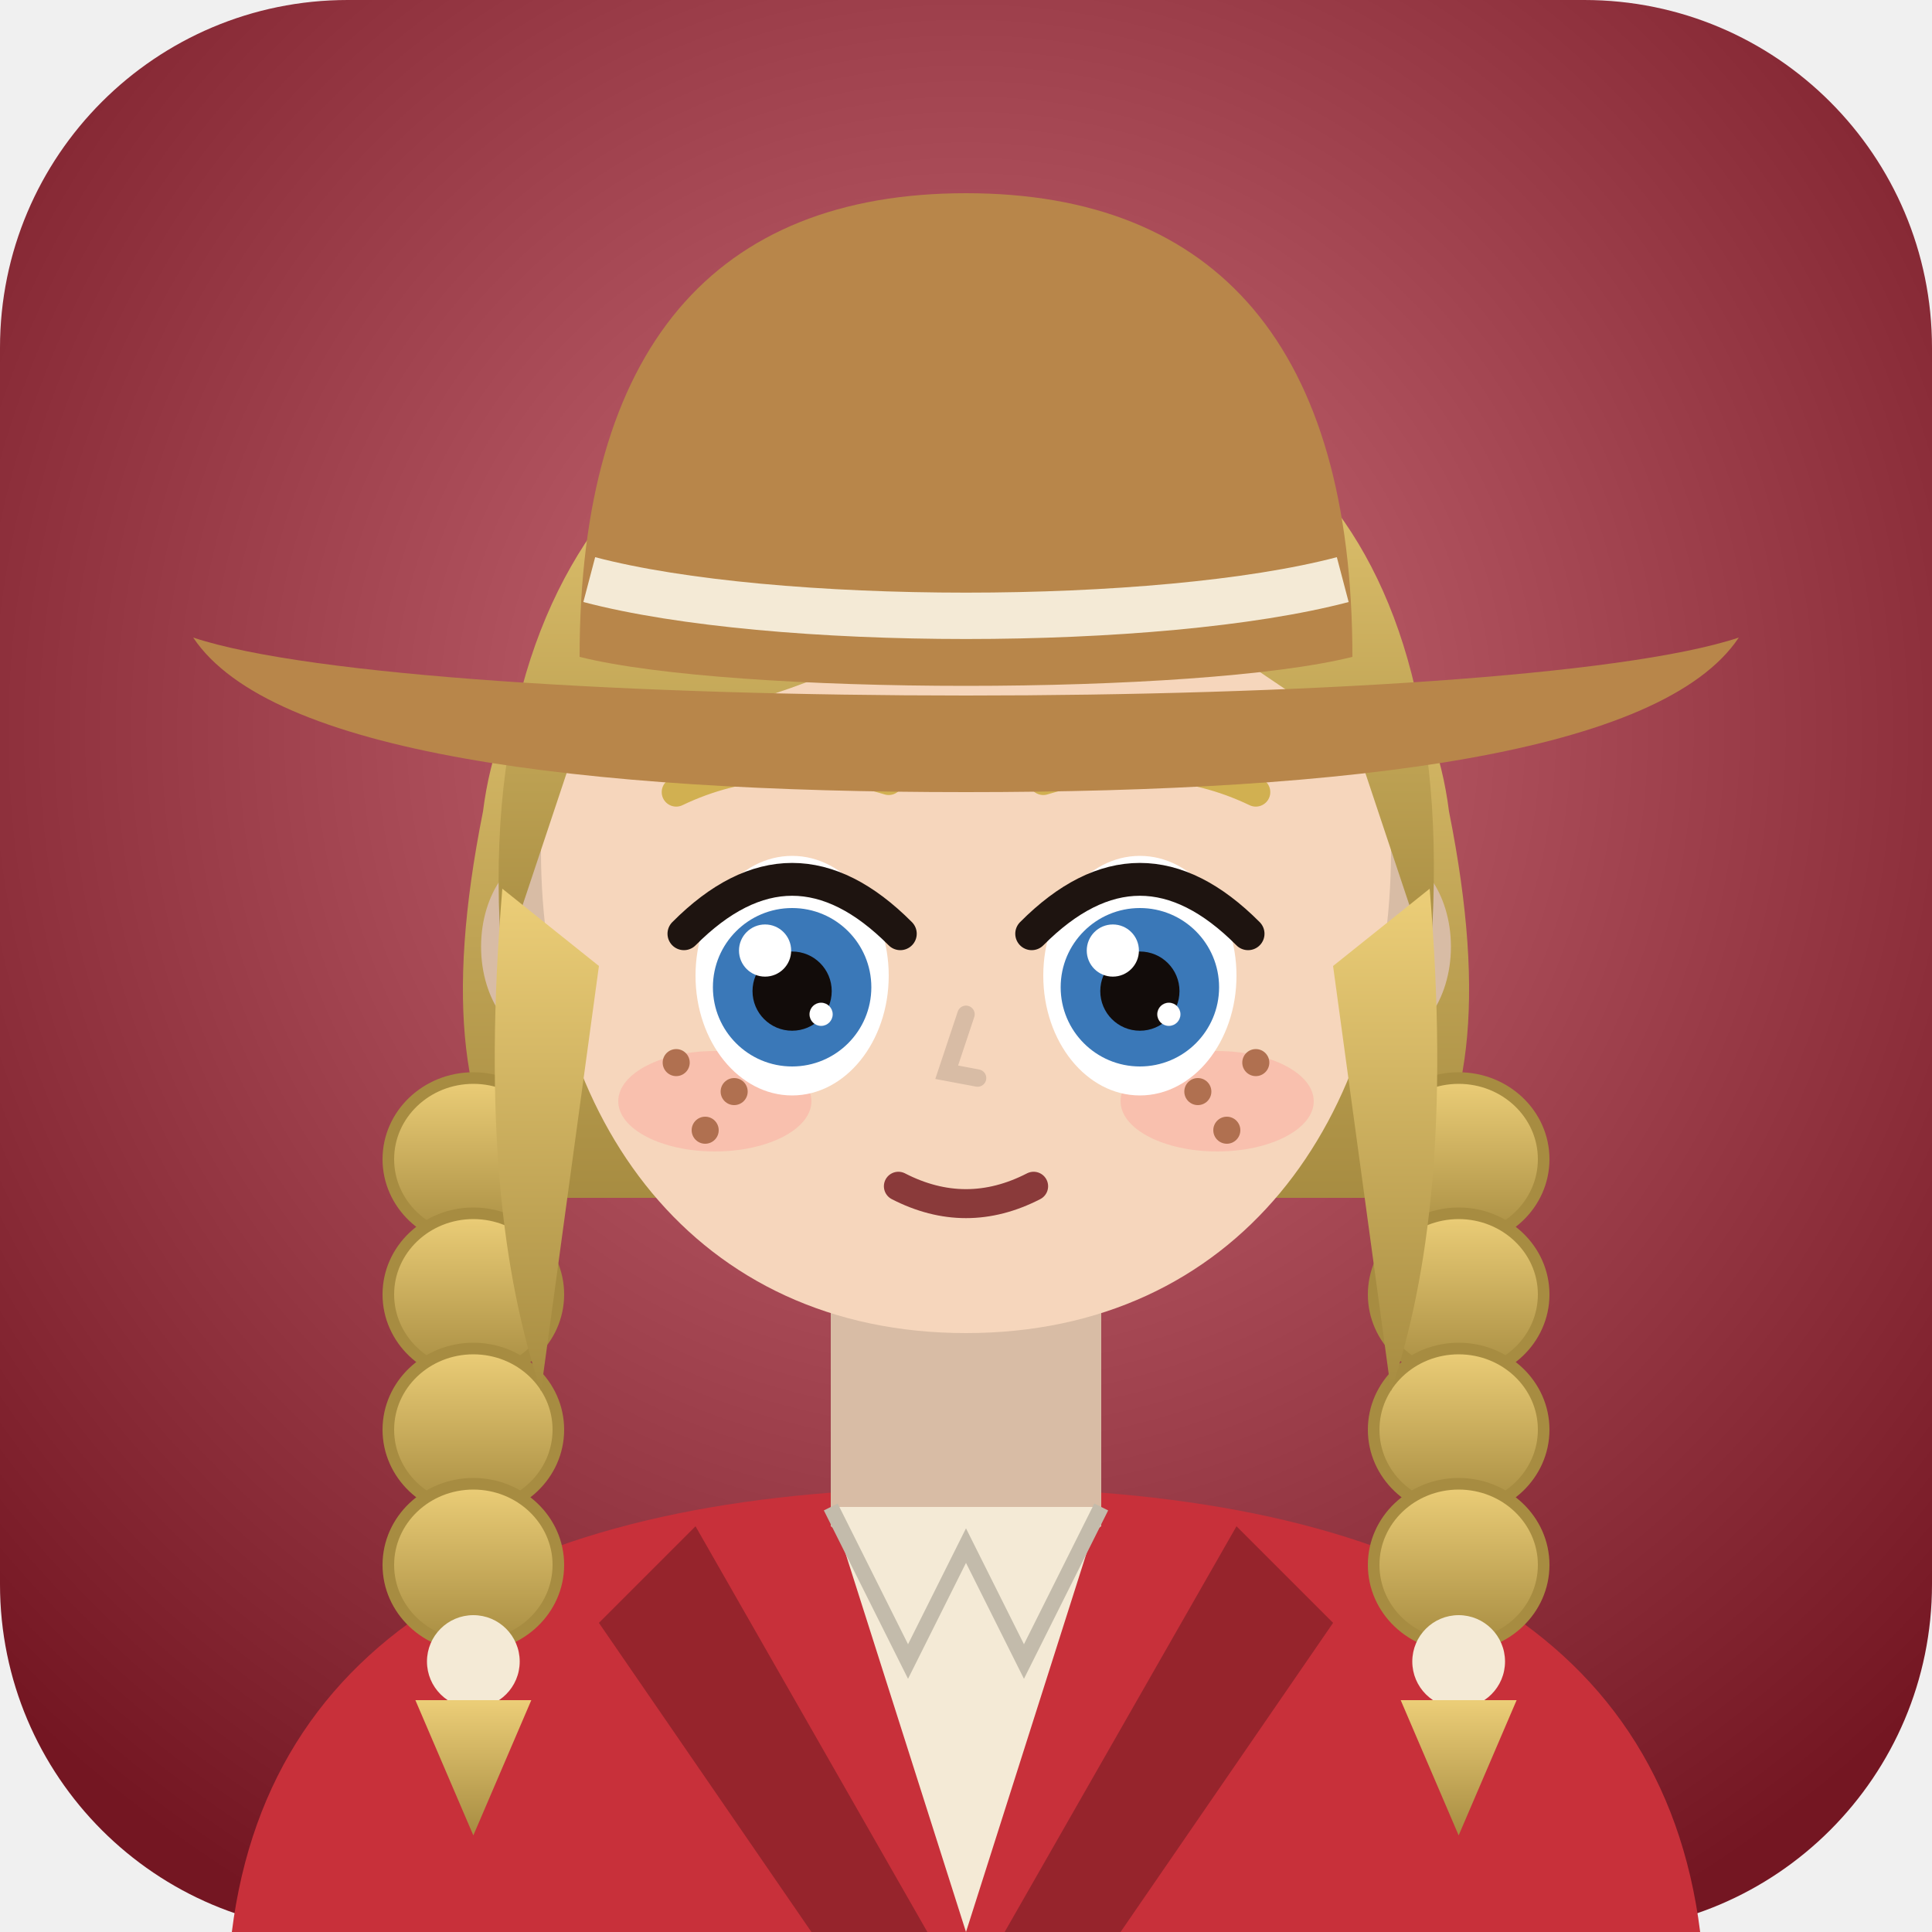
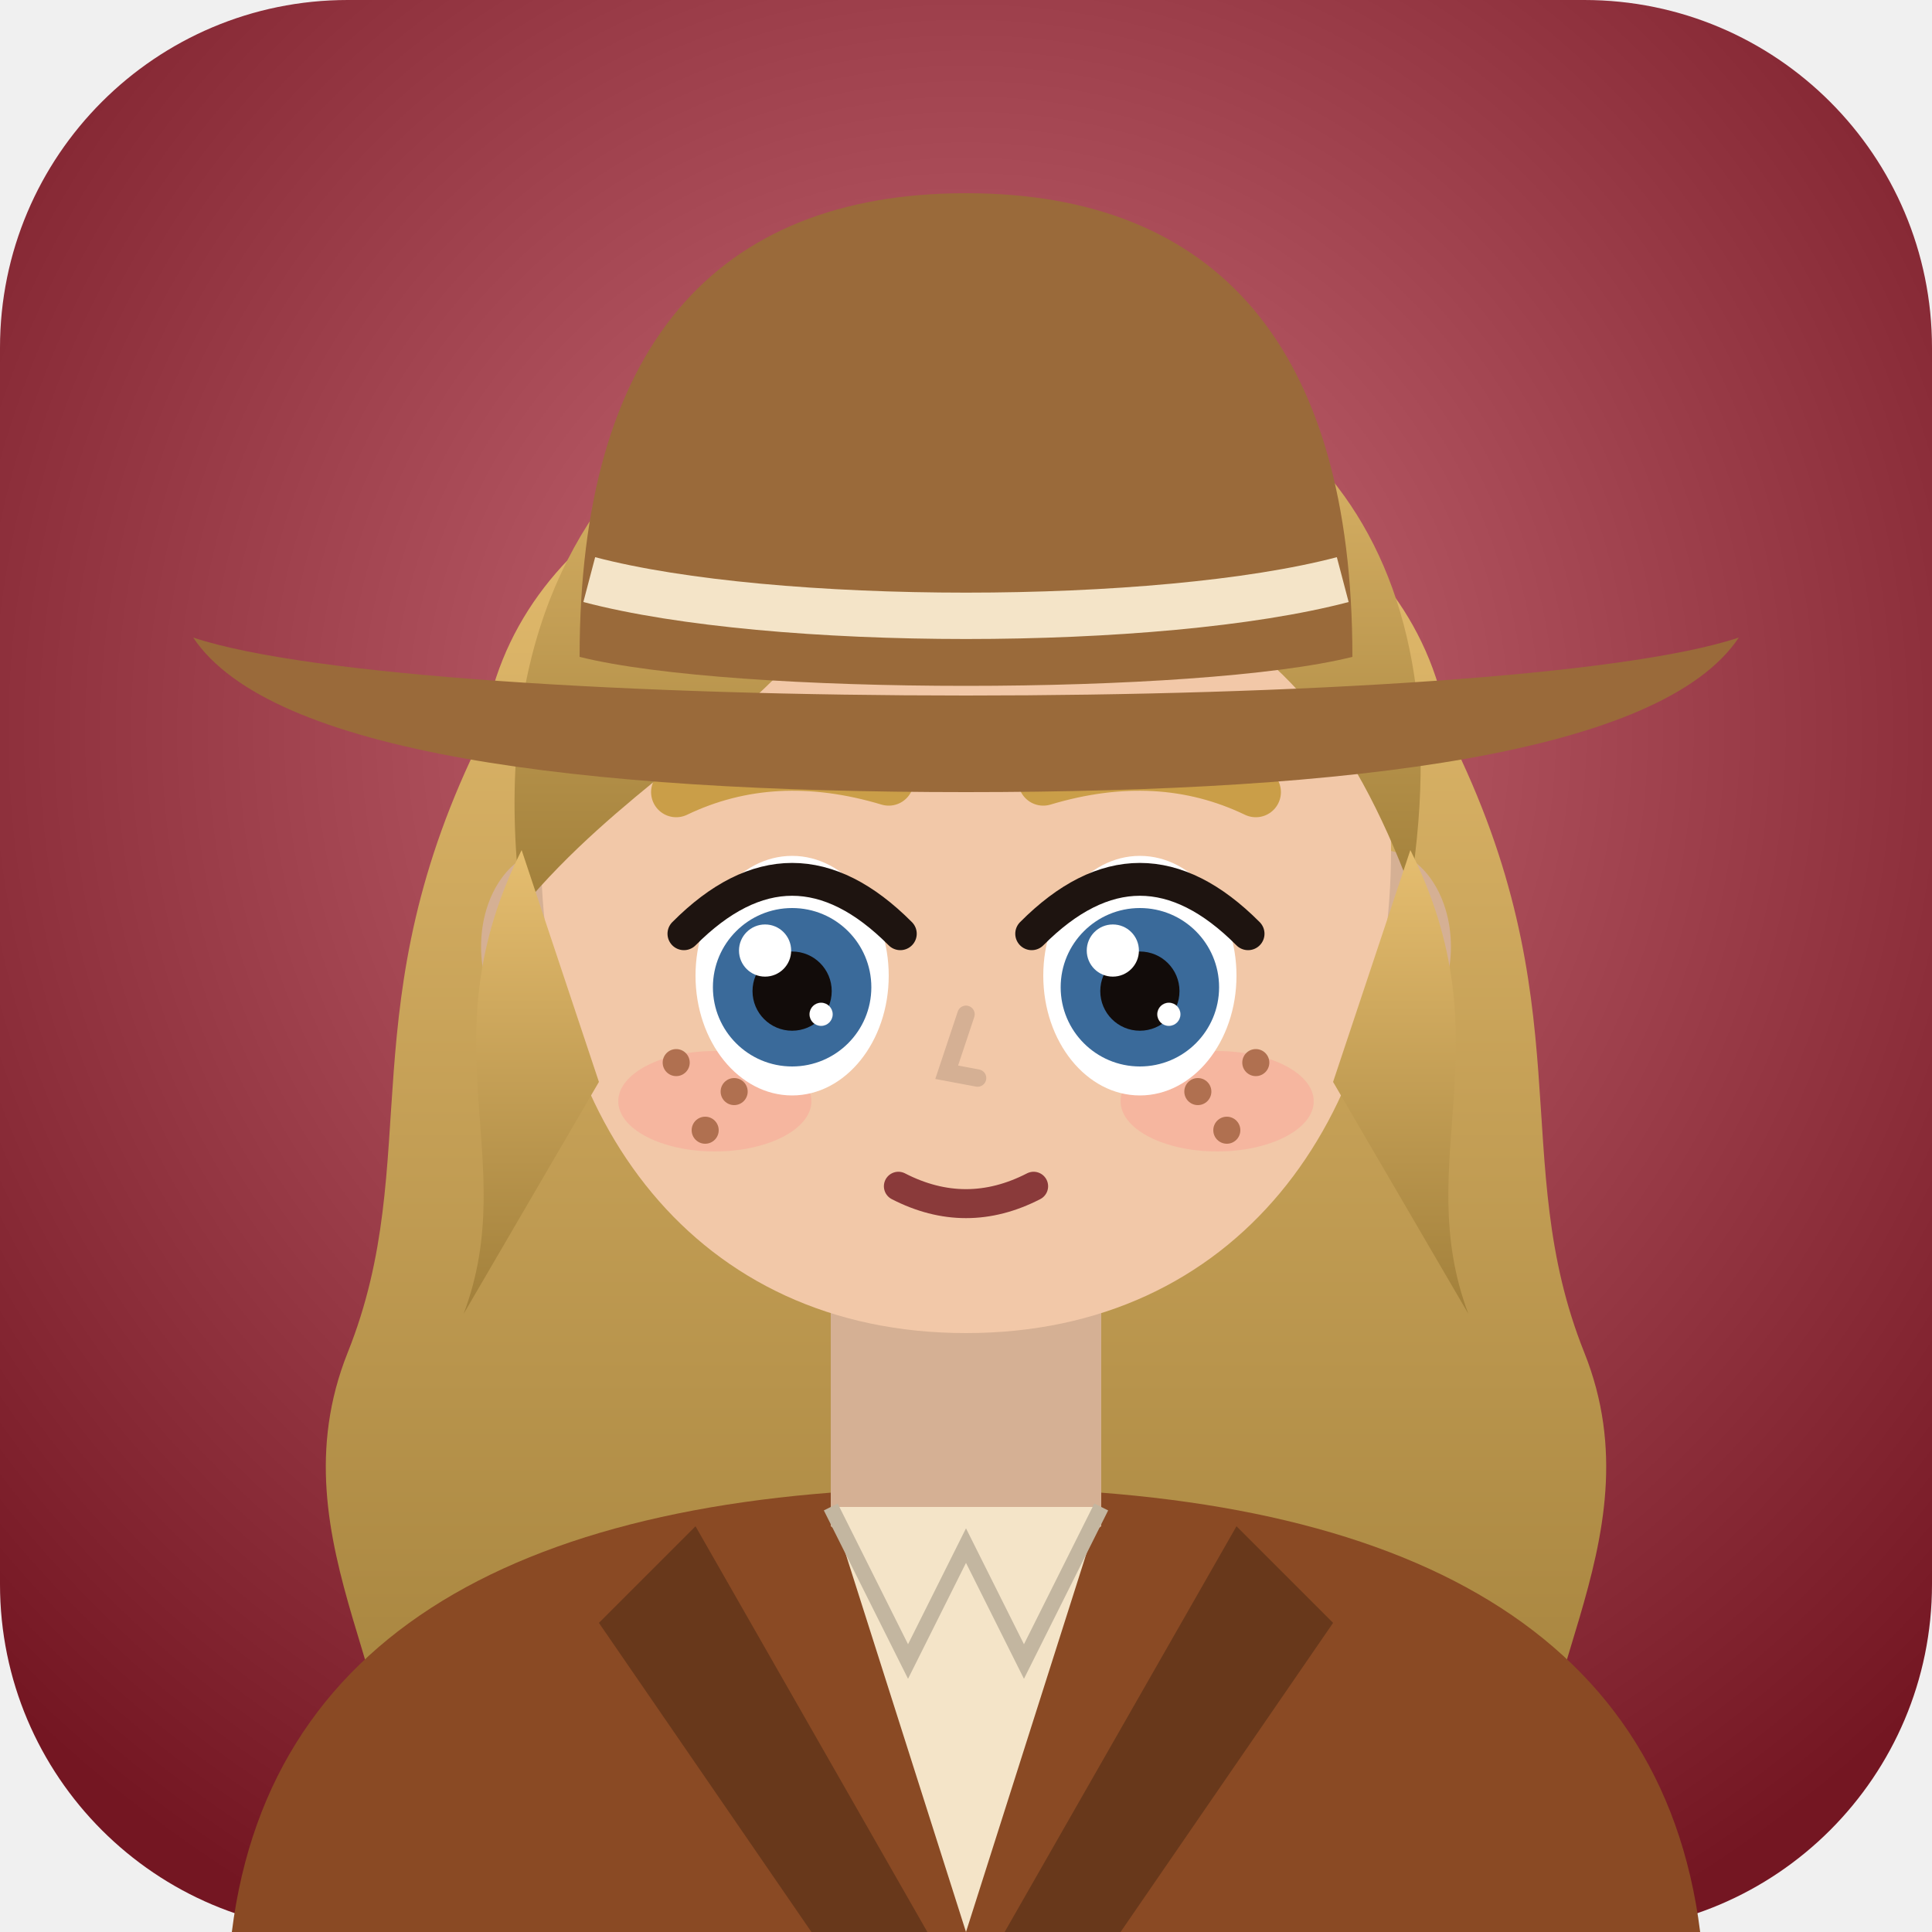
<svg xmlns="http://www.w3.org/2000/svg" class="oface" viewBox="0 0 100 100" width="256" height="256">
  <defs>
    <radialGradient id="fb" cx="50%" cy="38%" r="70%">
      <stop offset="0" stop-color="#cd6f7b" />
      <stop offset="1" stop-color="#741622" />
    </radialGradient>
    <linearGradient id="fh" x1="0" y1="0" x2="0" y2="1">
-       <stop offset="0" stop-color="#ecce78" />
-       <stop offset="1" stop-color="#a78c41" />
+       <stop offset="0" stop-color="#e6be70" />
+       <stop offset="1" stop-color="#a17f3a" />
    </linearGradient>
  </defs>
  <rect width="100" height="100" rx="18" fill="url(#fb)" />
-   <path d="M25 42 C23 52 24 58 27 62 L73 62 C76 58 77 52 75 42 C72 18 28 18 25 42 Z" fill="url(#fh)" />
-   <path d="M12 100 C14 84 28 77 50 77 C72 77 86 84 88 100 Z" fill="#c8303a" />
-   <path d="M43 62 L57 62 L57 79 C53 82 47 82 43 79 Z" fill="#d8bca5" />
-   <path d="M43 78 L50 100 L57 78 Z" fill="#f4ead6" />
-   <path d="M43 78 L47 86 L50 80 L53 86 L57 78" fill="#f4ead6" stroke="#c3bbab" stroke-width=".8" />
-   <path d="M36 79 L48 100 L42 100 L31 84 Z M64 79 L52 100 L58 100 L69 84 Z" fill="#96242c" />
-   <ellipse cx="24.5" cy="60" rx="4.4" ry="4.2" fill="url(#fh)" stroke="#a78c41" stroke-width=".6" />
-   <ellipse cx="24.5" cy="67" rx="4.4" ry="4.2" fill="url(#fh)" stroke="#a78c41" stroke-width=".6" />
-   <ellipse cx="24.5" cy="74" rx="4.4" ry="4.2" fill="url(#fh)" stroke="#a78c41" stroke-width=".6" />
-   <ellipse cx="24.5" cy="81" rx="4.4" ry="4.2" fill="url(#fh)" stroke="#a78c41" stroke-width=".6" />
-   <circle cx="24.5" cy="86" r="2.4" fill="#f4ead6" />
-   <path d="M21.5 88 L24.5 95 L27.5 88 Z" fill="url(#fh)" />
-   <ellipse cx="75.5" cy="60" rx="4.4" ry="4.2" fill="url(#fh)" stroke="#a78c41" stroke-width=".6" />
-   <ellipse cx="75.5" cy="67" rx="4.4" ry="4.2" fill="url(#fh)" stroke="#a78c41" stroke-width=".6" />
-   <ellipse cx="75.5" cy="74" rx="4.4" ry="4.2" fill="url(#fh)" stroke="#a78c41" stroke-width=".6" />
-   <ellipse cx="75.5" cy="81" rx="4.4" ry="4.2" fill="url(#fh)" stroke="#a78c41" stroke-width=".6" />
-   <circle cx="75.5" cy="86" r="2.4" fill="#f4ead6" />
-   <path d="M72.5 88 L75.5 95 L78.5 88 Z" fill="url(#fh)" />
-   <ellipse cx="28.5" cy="49" rx="3.6" ry="5" fill="#d8bca5" />
-   <ellipse cx="71.5" cy="49" rx="3.6" ry="5" fill="#d8bca5" />
-   <path d="M28 44 C28 26 38 21 50 21 C62 21 72 26 72 44 C72 58 64 69 50 69 C36 69 28 58 28 44 Z" fill="#f6d6bc" />
+   <path d="M25 38 C18 52 22 60 18 70 C14 80 22 88 20 96 L80 96 C78 88 86 80 82 70 C78 60 82 52 75 38 C72 16 28 16 25 38 Z" fill="url(#fh)" />
+   <path d="M12 100 C14 84 28 77 50 77 C72 77 86 84 88 100 Z" fill="#8a4a24" />
+   <path d="M43 62 L57 62 L57 79 C53 82 47 82 43 79 Z" fill="#d5b094" />
+   <path d="M43 78 L50 100 L57 78 Z" fill="#f4e4c8" />
+   <path d="M43 78 L47 86 L50 80 L53 86 L57 78" fill="#f4e4c8" stroke="#c3b6a0" stroke-width=".8" />
+   <path d="M36 79 L48 100 L42 100 L31 84 Z M64 79 L52 100 L58 100 L69 84 Z" fill="#68381b" />
+   <ellipse cx="28.5" cy="49" rx="3.6" ry="5" fill="#d5b094" />
+   <ellipse cx="71.5" cy="49" rx="3.6" ry="5" fill="#d5b094" />
+   <path d="M28 44 C28 26 38 21 50 21 C62 21 72 26 72 44 C72 58 64 69 50 69 C36 69 28 58 28 44 Z" fill="#f2c8a8" />
+   <circle cx="28.5" cy="56" r="1.8" fill="#e8d27a" />
+   <circle cx="71.5" cy="56" r="1.8" fill="#e8d27a" />
  <ellipse cx="37" cy="57" rx="5" ry="2.6" fill="#ff8a8a" opacity="0.28" />
  <ellipse cx="63" cy="57" rx="5" ry="2.6" fill="#ff8a8a" opacity="0.28" />
  <circle cx="35" cy="55" r=".7" fill="#b07050" />
  <circle cx="38" cy="56.5" r=".7" fill="#b07050" />
  <circle cx="36.5" cy="58.5" r=".7" fill="#b07050" />
  <circle cx="62" cy="56.5" r=".7" fill="#b07050" />
  <circle cx="65" cy="55" r=".7" fill="#b07050" />
  <circle cx="63.5" cy="58.5" r=".7" fill="#b07050" />
  <ellipse cx="41" cy="50.5" rx="5" ry="6.2" fill="#fff" />
-   <circle cx="41" cy="51.1" r="4.1" fill="#3a78b8" />
+   <circle cx="41" cy="51.1" r="4.1" fill="#3a6a9a" />
  <circle cx="41" cy="51.3" r="2.05" fill="#120c0a" />
  <circle cx="39.6" cy="49.2" r="1.35" fill="#fff" />
  <circle cx="42.5" cy="52.5" r=".6" fill="#fff" />
  <path d="M35.4 48.33 Q41 42.7 46.6 48.33" stroke="#1e1410" stroke-width="1.7" fill="none" stroke-linecap="round" />
  <ellipse cx="59" cy="50.5" rx="5" ry="6.2" fill="#fff" />
-   <circle cx="59" cy="51.1" r="4.1" fill="#3a78b8" />
+   <circle cx="59" cy="51.1" r="4.1" fill="#3a6a9a" />
  <circle cx="59" cy="51.3" r="2.05" fill="#120c0a" />
  <circle cx="57.6" cy="49.2" r="1.35" fill="#fff" />
  <circle cx="60.5" cy="52.5" r=".6" fill="#fff" />
  <path d="M53.4 48.33 Q59 42.7 64.6 48.33" stroke="#1e1410" stroke-width="1.7" fill="none" stroke-linecap="round" />
-   <path d="M35 41 Q40 38.6 46 40.4" stroke="#d1b051" stroke-width="1.5" fill="none" stroke-linecap="round" />
-   <path d="M54 40.4 Q60 38.6 65 41" stroke="#d1b051" stroke-width="1.5" fill="none" stroke-linecap="round" />
-   <path d="M50 52.5 l-1 3 l1.6 .3" stroke="#d8bca5" stroke-width=".9" fill="none" stroke-linecap="round" />
+   <path d="M35 41 Q40 38.6 46 40.4" stroke="#ca9e48" stroke-width="2.6" fill="none" stroke-linecap="round" />
+   <path d="M54 40.4 Q60 38.6 65 41" stroke="#ca9e48" stroke-width="2.6" fill="none" stroke-linecap="round" />
+   <path d="M50 52.5 l-1 3 l1.6 .3" stroke="#d5b094" stroke-width=".9" fill="none" stroke-linecap="round" />
  <path d="M46.5 61.4 Q50 63.2 53.5 61.4" stroke="#8a3a3a" stroke-width="1.5" fill="none" stroke-linecap="round" />
-   <path d="M26 50 C24 26 38 18 50 18 C64 18 76 26 74 50 L70 38 C64 34 58 30 54 26 C50 33 40 37 30 38 Z" fill="url(#fh)" />
-   <path d="M26 46 C25 58 26 66 28 72 L31 50 Z M74 46 C75 58 74 66 72 72 L69 50 Z" fill="url(#fh)" />
-   <path d="M10 33 C22 37 78 37 90 33 C86 39 70 41 50 41 C30 41 14 39 10 33 Z" fill="#b8864a" />
-   <path d="M30 34 C30 18 37 10 50 10 C63 10 70 18 70 34 C62 36 38 36 30 34 Z" fill="#b8864a" />
-   <path d="M30.5 30 C40 32.5 60 32.5 69.5 30" stroke="#f4ead6" stroke-width="2.4" fill="none" />
+   <path d="M27 47 C24 24 40 16 52 17 C66 18 76 27 73 46 C70 38 66 33 60 31 C56 36 48 37 42 33 C38 38 32 41 27 47 Z" fill="url(#fh)" />
+   <path d="M27 44 C22 54 27 60 24 68 L31 56 Z M73 44 C78 54 73 60 76 68 L69 56 Z" fill="url(#fh)" />
+   <path d="M10 33 C22 37 78 37 90 33 C86 39 70 41 50 41 C30 41 14 39 10 33 Z" fill="#9a6a3a" />
+   <path d="M30 34 C30 18 37 10 50 10 C63 10 70 18 70 34 C62 36 38 36 30 34 Z" fill="#9a6a3a" />
+   <path d="M30.5 30 C40 32.5 60 32.5 69.5 30" stroke="#f4e4c8" stroke-width="2.4" fill="none" />
</svg>
